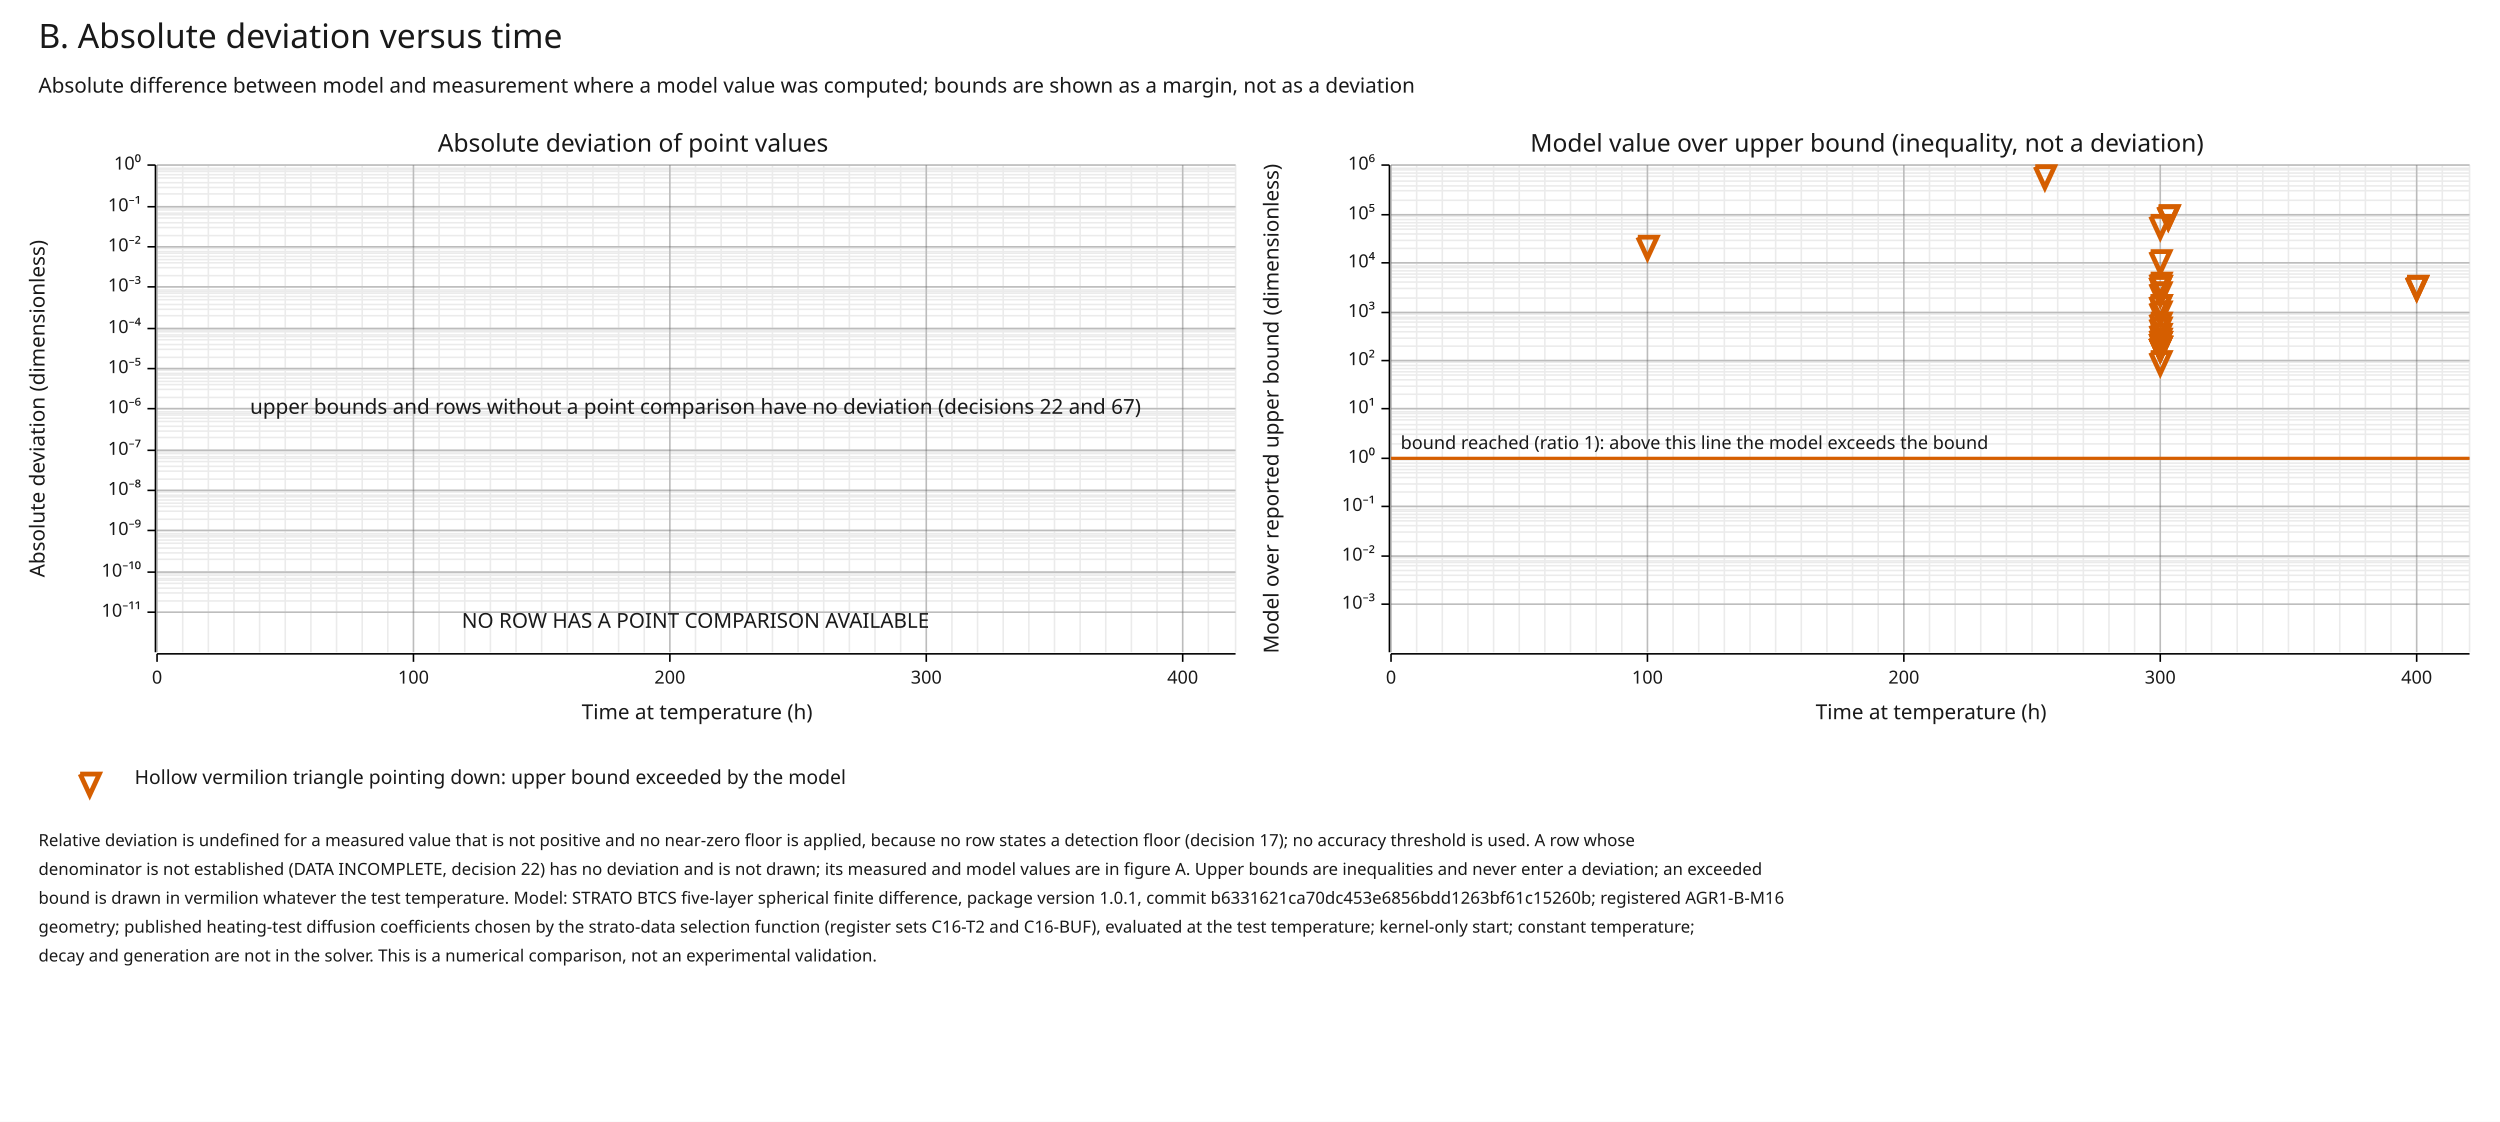
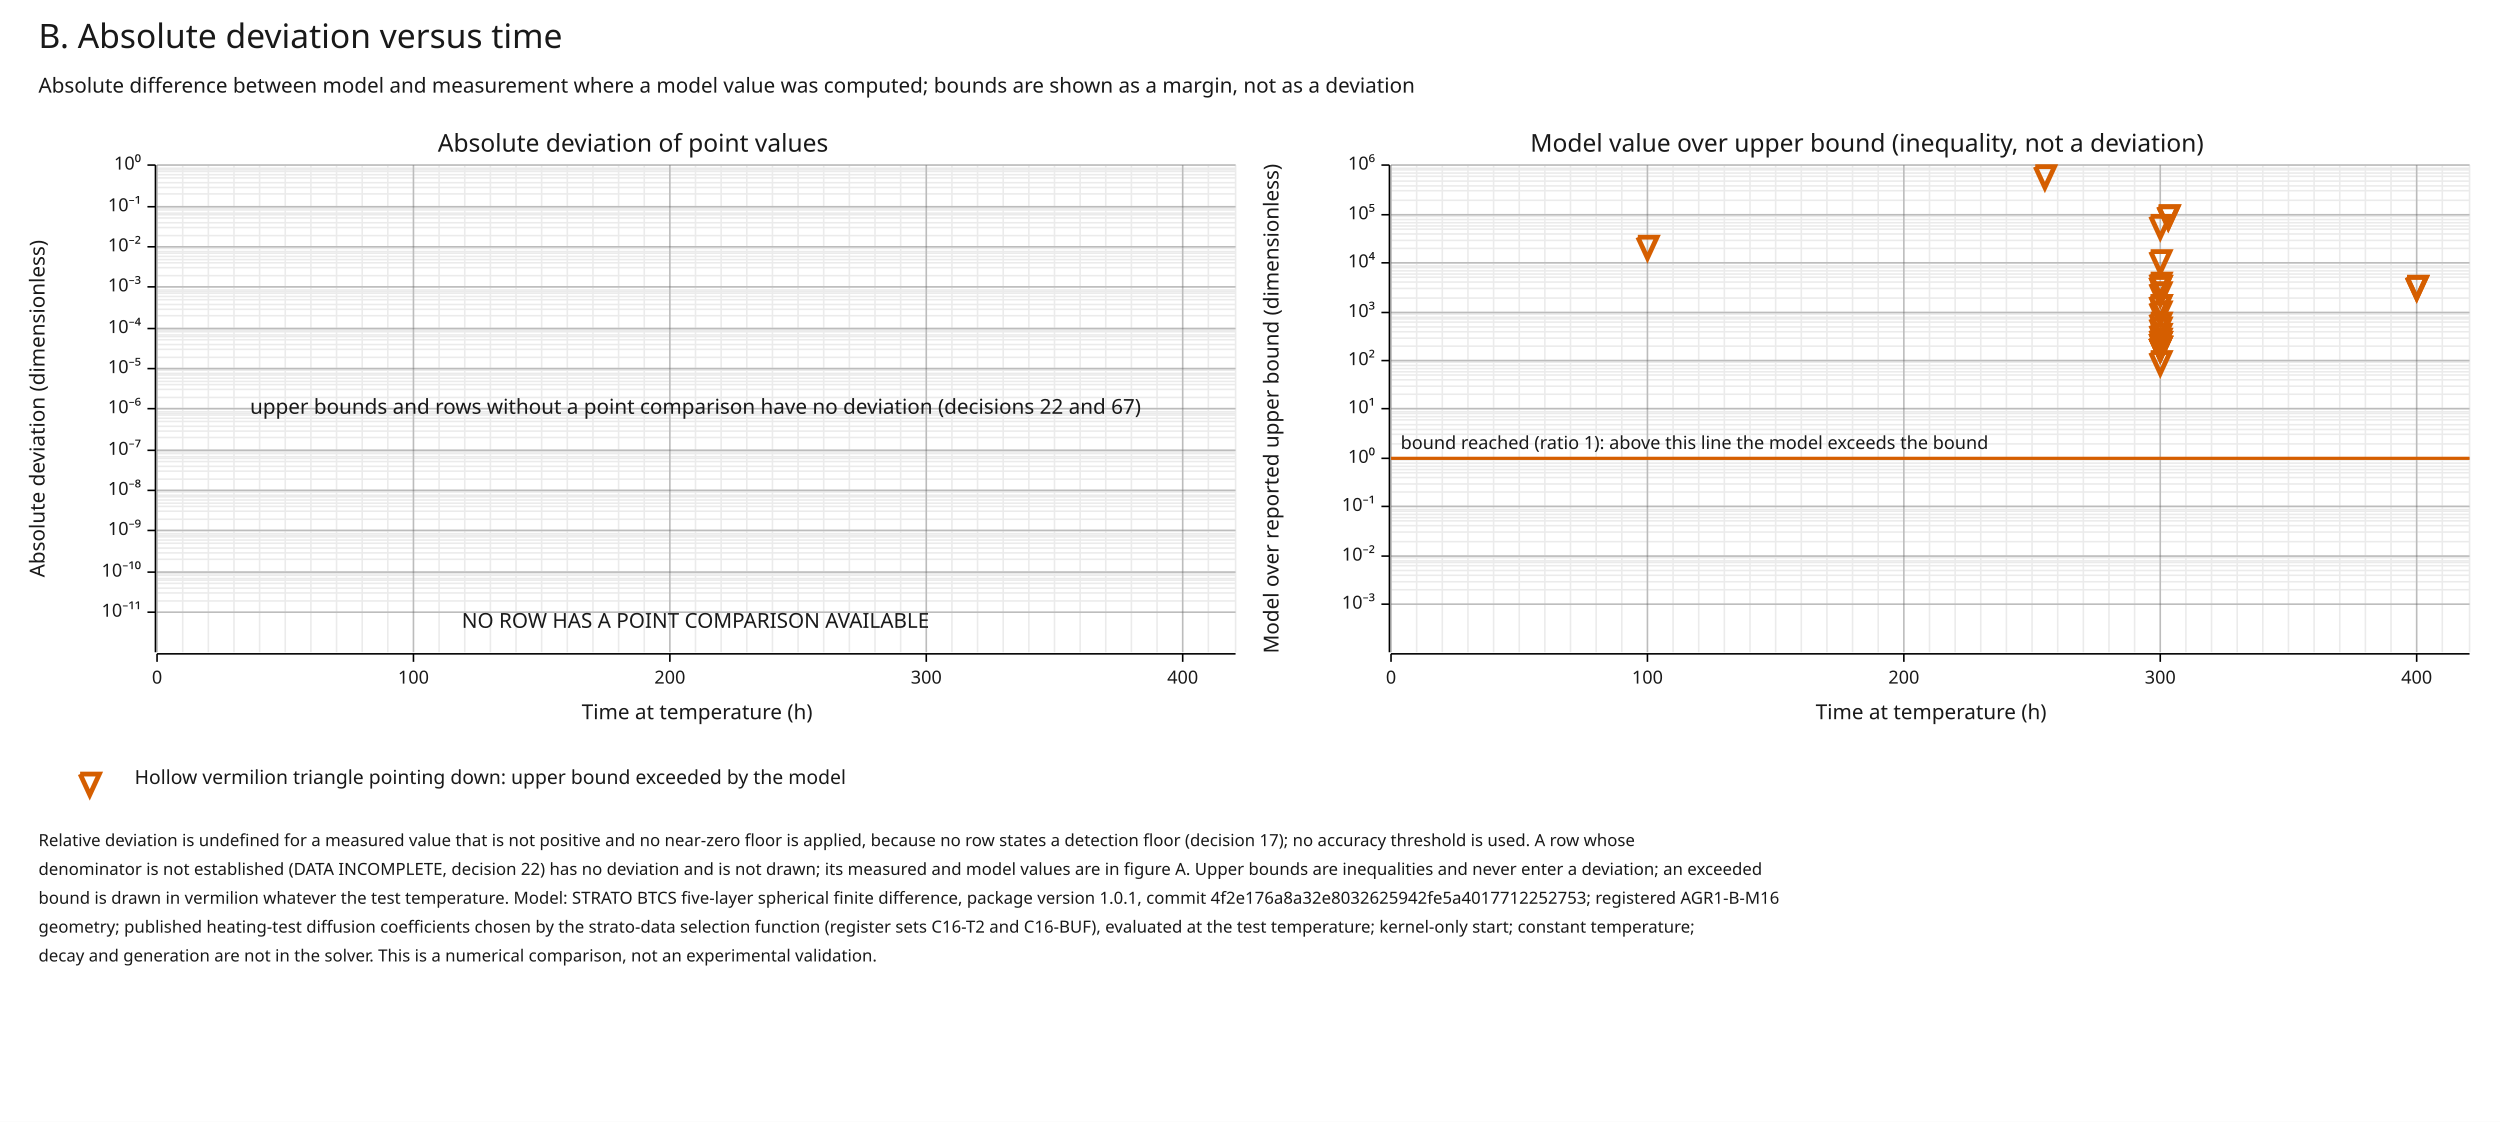
<svg xmlns="http://www.w3.org/2000/svg" width="1560" height="700" viewBox="0 0 1560 700">
  <rect x="0" y="0" width="1560" height="700" opacity="1" fill="#FFFFFF" stroke="none" />
  <text x="24" y="14" dy="0.76em" text-anchor="start" font-family="sans-serif" font-size="20.968" opacity="1" fill="#191919">
B. Absolute deviation versus time
</text>
  <text x="24" y="48" dy="0.76em" text-anchor="start" font-family="sans-serif" font-size="12.903" opacity="1" fill="#191919">
Absolute difference between model and measurement where a model value was computed; bounds are shown as a margin, not as a deviation
</text>
  <text x="395" y="83" dy="0.76em" text-anchor="middle" font-family="sans-serif" font-size="15.323" opacity="1" fill="#191919">
Absolute deviation of point values
</text>
  <line opacity="1" stroke="#EBEBEB" stroke-width="1" x1="98" y1="407" x2="98" y2="103" />
  <line opacity="1" stroke="#EBEBEB" stroke-width="1" x1="114" y1="407" x2="114" y2="103" />
  <line opacity="1" stroke="#EBEBEB" stroke-width="1" x1="130" y1="407" x2="130" y2="103" />
  <line opacity="1" stroke="#EBEBEB" stroke-width="1" x1="146" y1="407" x2="146" y2="103" />
  <line opacity="1" stroke="#EBEBEB" stroke-width="1" x1="162" y1="407" x2="162" y2="103" />
  <line opacity="1" stroke="#EBEBEB" stroke-width="1" x1="178" y1="407" x2="178" y2="103" />
  <line opacity="1" stroke="#EBEBEB" stroke-width="1" x1="194" y1="407" x2="194" y2="103" />
  <line opacity="1" stroke="#EBEBEB" stroke-width="1" x1="210" y1="407" x2="210" y2="103" />
  <line opacity="1" stroke="#EBEBEB" stroke-width="1" x1="226" y1="407" x2="226" y2="103" />
  <line opacity="1" stroke="#EBEBEB" stroke-width="1" x1="242" y1="407" x2="242" y2="103" />
  <line opacity="1" stroke="#EBEBEB" stroke-width="1" x1="258" y1="407" x2="258" y2="103" />
  <line opacity="1" stroke="#EBEBEB" stroke-width="1" x1="274" y1="407" x2="274" y2="103" />
  <line opacity="1" stroke="#EBEBEB" stroke-width="1" x1="290" y1="407" x2="290" y2="103" />
  <line opacity="1" stroke="#EBEBEB" stroke-width="1" x1="306" y1="407" x2="306" y2="103" />
  <line opacity="1" stroke="#EBEBEB" stroke-width="1" x1="322" y1="407" x2="322" y2="103" />
  <line opacity="1" stroke="#EBEBEB" stroke-width="1" x1="338" y1="407" x2="338" y2="103" />
  <line opacity="1" stroke="#EBEBEB" stroke-width="1" x1="354" y1="407" x2="354" y2="103" />
  <line opacity="1" stroke="#EBEBEB" stroke-width="1" x1="370" y1="407" x2="370" y2="103" />
  <line opacity="1" stroke="#EBEBEB" stroke-width="1" x1="386" y1="407" x2="386" y2="103" />
  <line opacity="1" stroke="#EBEBEB" stroke-width="1" x1="402" y1="407" x2="402" y2="103" />
  <line opacity="1" stroke="#EBEBEB" stroke-width="1" x1="418" y1="407" x2="418" y2="103" />
  <line opacity="1" stroke="#EBEBEB" stroke-width="1" x1="434" y1="407" x2="434" y2="103" />
  <line opacity="1" stroke="#EBEBEB" stroke-width="1" x1="450" y1="407" x2="450" y2="103" />
  <line opacity="1" stroke="#EBEBEB" stroke-width="1" x1="466" y1="407" x2="466" y2="103" />
  <line opacity="1" stroke="#EBEBEB" stroke-width="1" x1="482" y1="407" x2="482" y2="103" />
  <line opacity="1" stroke="#EBEBEB" stroke-width="1" x1="498" y1="407" x2="498" y2="103" />
  <line opacity="1" stroke="#EBEBEB" stroke-width="1" x1="514" y1="407" x2="514" y2="103" />
  <line opacity="1" stroke="#EBEBEB" stroke-width="1" x1="530" y1="407" x2="530" y2="103" />
  <line opacity="1" stroke="#EBEBEB" stroke-width="1" x1="546" y1="407" x2="546" y2="103" />
  <line opacity="1" stroke="#EBEBEB" stroke-width="1" x1="562" y1="407" x2="562" y2="103" />
  <line opacity="1" stroke="#EBEBEB" stroke-width="1" x1="578" y1="407" x2="578" y2="103" />
  <line opacity="1" stroke="#EBEBEB" stroke-width="1" x1="594" y1="407" x2="594" y2="103" />
  <line opacity="1" stroke="#EBEBEB" stroke-width="1" x1="610" y1="407" x2="610" y2="103" />
  <line opacity="1" stroke="#EBEBEB" stroke-width="1" x1="626" y1="407" x2="626" y2="103" />
  <line opacity="1" stroke="#EBEBEB" stroke-width="1" x1="642" y1="407" x2="642" y2="103" />
  <line opacity="1" stroke="#EBEBEB" stroke-width="1" x1="658" y1="407" x2="658" y2="103" />
  <line opacity="1" stroke="#EBEBEB" stroke-width="1" x1="674" y1="407" x2="674" y2="103" />
  <line opacity="1" stroke="#EBEBEB" stroke-width="1" x1="690" y1="407" x2="690" y2="103" />
  <line opacity="1" stroke="#EBEBEB" stroke-width="1" x1="706" y1="407" x2="706" y2="103" />
  <line opacity="1" stroke="#EBEBEB" stroke-width="1" x1="722" y1="407" x2="722" y2="103" />
  <line opacity="1" stroke="#EBEBEB" stroke-width="1" x1="738" y1="407" x2="738" y2="103" />
  <line opacity="1" stroke="#EBEBEB" stroke-width="1" x1="754" y1="407" x2="754" y2="103" />
  <line opacity="1" stroke="#EBEBEB" stroke-width="1" x1="771" y1="407" x2="771" y2="103" />
  <line opacity="1" stroke="#EBEBEB" stroke-width="1" x1="98" y1="382" x2="771" y2="382" />
  <line opacity="1" stroke="#EBEBEB" stroke-width="1" x1="98" y1="375" x2="771" y2="375" />
  <line opacity="1" stroke="#EBEBEB" stroke-width="1" x1="98" y1="370" x2="771" y2="370" />
  <line opacity="1" stroke="#EBEBEB" stroke-width="1" x1="98" y1="367" x2="771" y2="367" />
  <line opacity="1" stroke="#EBEBEB" stroke-width="1" x1="98" y1="364" x2="771" y2="364" />
  <line opacity="1" stroke="#EBEBEB" stroke-width="1" x1="98" y1="362" x2="771" y2="362" />
  <line opacity="1" stroke="#EBEBEB" stroke-width="1" x1="98" y1="361" x2="771" y2="361" />
  <line opacity="1" stroke="#EBEBEB" stroke-width="1" x1="98" y1="359" x2="771" y2="359" />
  <line opacity="1" stroke="#EBEBEB" stroke-width="1" x1="98" y1="358" x2="771" y2="358" />
  <line opacity="1" stroke="#EBEBEB" stroke-width="1" x1="98" y1="357" x2="771" y2="357" />
  <line opacity="1" stroke="#EBEBEB" stroke-width="1" x1="98" y1="357" x2="771" y2="357" />
  <line opacity="1" stroke="#EBEBEB" stroke-width="1" x1="98" y1="349" x2="771" y2="349" />
  <line opacity="1" stroke="#EBEBEB" stroke-width="1" x1="98" y1="345" x2="771" y2="345" />
  <line opacity="1" stroke="#EBEBEB" stroke-width="1" x1="98" y1="342" x2="771" y2="342" />
  <line opacity="1" stroke="#EBEBEB" stroke-width="1" x1="98" y1="339" x2="771" y2="339" />
  <line opacity="1" stroke="#EBEBEB" stroke-width="1" x1="98" y1="337" x2="771" y2="337" />
  <line opacity="1" stroke="#EBEBEB" stroke-width="1" x1="98" y1="335" x2="771" y2="335" />
  <line opacity="1" stroke="#EBEBEB" stroke-width="1" x1="98" y1="334" x2="771" y2="334" />
  <line opacity="1" stroke="#EBEBEB" stroke-width="1" x1="98" y1="333" x2="771" y2="333" />
  <line opacity="1" stroke="#EBEBEB" stroke-width="1" x1="98" y1="331" x2="771" y2="331" />
  <line opacity="1" stroke="#EBEBEB" stroke-width="1" x1="98" y1="331" x2="771" y2="331" />
  <line opacity="1" stroke="#EBEBEB" stroke-width="1" x1="98" y1="324" x2="771" y2="324" />
  <line opacity="1" stroke="#EBEBEB" stroke-width="1" x1="98" y1="319" x2="771" y2="319" />
  <line opacity="1" stroke="#EBEBEB" stroke-width="1" x1="98" y1="316" x2="771" y2="316" />
  <line opacity="1" stroke="#EBEBEB" stroke-width="1" x1="98" y1="314" x2="771" y2="314" />
  <line opacity="1" stroke="#EBEBEB" stroke-width="1" x1="98" y1="312" x2="771" y2="312" />
  <line opacity="1" stroke="#EBEBEB" stroke-width="1" x1="98" y1="310" x2="771" y2="310" />
  <line opacity="1" stroke="#EBEBEB" stroke-width="1" x1="98" y1="309" x2="771" y2="309" />
  <line opacity="1" stroke="#EBEBEB" stroke-width="1" x1="98" y1="307" x2="771" y2="307" />
  <line opacity="1" stroke="#EBEBEB" stroke-width="1" x1="98" y1="306" x2="771" y2="306" />
  <line opacity="1" stroke="#EBEBEB" stroke-width="1" x1="98" y1="306" x2="771" y2="306" />
  <line opacity="1" stroke="#EBEBEB" stroke-width="1" x1="98" y1="299" x2="771" y2="299" />
  <line opacity="1" stroke="#EBEBEB" stroke-width="1" x1="98" y1="294" x2="771" y2="294" />
  <line opacity="1" stroke="#EBEBEB" stroke-width="1" x1="98" y1="291" x2="771" y2="291" />
  <line opacity="1" stroke="#EBEBEB" stroke-width="1" x1="98" y1="288" x2="771" y2="288" />
  <line opacity="1" stroke="#EBEBEB" stroke-width="1" x1="98" y1="286" x2="771" y2="286" />
  <line opacity="1" stroke="#EBEBEB" stroke-width="1" x1="98" y1="285" x2="771" y2="285" />
  <line opacity="1" stroke="#EBEBEB" stroke-width="1" x1="98" y1="283" x2="771" y2="283" />
  <line opacity="1" stroke="#EBEBEB" stroke-width="1" x1="98" y1="282" x2="771" y2="282" />
  <line opacity="1" stroke="#EBEBEB" stroke-width="1" x1="98" y1="281" x2="771" y2="281" />
  <line opacity="1" stroke="#EBEBEB" stroke-width="1" x1="98" y1="281" x2="771" y2="281" />
  <line opacity="1" stroke="#EBEBEB" stroke-width="1" x1="98" y1="273" x2="771" y2="273" />
  <line opacity="1" stroke="#EBEBEB" stroke-width="1" x1="98" y1="269" x2="771" y2="269" />
  <line opacity="1" stroke="#EBEBEB" stroke-width="1" x1="98" y1="266" x2="771" y2="266" />
  <line opacity="1" stroke="#EBEBEB" stroke-width="1" x1="98" y1="263" x2="771" y2="263" />
  <line opacity="1" stroke="#EBEBEB" stroke-width="1" x1="98" y1="261" x2="771" y2="261" />
  <line opacity="1" stroke="#EBEBEB" stroke-width="1" x1="98" y1="259" x2="771" y2="259" />
  <line opacity="1" stroke="#EBEBEB" stroke-width="1" x1="98" y1="258" x2="771" y2="258" />
  <line opacity="1" stroke="#EBEBEB" stroke-width="1" x1="98" y1="257" x2="771" y2="257" />
  <line opacity="1" stroke="#EBEBEB" stroke-width="1" x1="98" y1="255" x2="771" y2="255" />
  <line opacity="1" stroke="#EBEBEB" stroke-width="1" x1="98" y1="255" x2="771" y2="255" />
  <line opacity="1" stroke="#EBEBEB" stroke-width="1" x1="98" y1="248" x2="771" y2="248" />
  <line opacity="1" stroke="#EBEBEB" stroke-width="1" x1="98" y1="243" x2="771" y2="243" />
  <line opacity="1" stroke="#EBEBEB" stroke-width="1" x1="98" y1="240" x2="771" y2="240" />
  <line opacity="1" stroke="#EBEBEB" stroke-width="1" x1="98" y1="238" x2="771" y2="238" />
  <line opacity="1" stroke="#EBEBEB" stroke-width="1" x1="98" y1="236" x2="771" y2="236" />
  <line opacity="1" stroke="#EBEBEB" stroke-width="1" x1="98" y1="234" x2="771" y2="234" />
  <line opacity="1" stroke="#EBEBEB" stroke-width="1" x1="98" y1="233" x2="771" y2="233" />
  <line opacity="1" stroke="#EBEBEB" stroke-width="1" x1="98" y1="231" x2="771" y2="231" />
  <line opacity="1" stroke="#EBEBEB" stroke-width="1" x1="98" y1="230" x2="771" y2="230" />
  <line opacity="1" stroke="#EBEBEB" stroke-width="1" x1="98" y1="230" x2="771" y2="230" />
  <line opacity="1" stroke="#EBEBEB" stroke-width="1" x1="98" y1="223" x2="771" y2="223" />
  <line opacity="1" stroke="#EBEBEB" stroke-width="1" x1="98" y1="218" x2="771" y2="218" />
  <line opacity="1" stroke="#EBEBEB" stroke-width="1" x1="98" y1="215" x2="771" y2="215" />
  <line opacity="1" stroke="#EBEBEB" stroke-width="1" x1="98" y1="212" x2="771" y2="212" />
  <line opacity="1" stroke="#EBEBEB" stroke-width="1" x1="98" y1="210" x2="771" y2="210" />
  <line opacity="1" stroke="#EBEBEB" stroke-width="1" x1="98" y1="209" x2="771" y2="209" />
  <line opacity="1" stroke="#EBEBEB" stroke-width="1" x1="98" y1="207" x2="771" y2="207" />
  <line opacity="1" stroke="#EBEBEB" stroke-width="1" x1="98" y1="206" x2="771" y2="206" />
  <line opacity="1" stroke="#EBEBEB" stroke-width="1" x1="98" y1="205" x2="771" y2="205" />
  <line opacity="1" stroke="#EBEBEB" stroke-width="1" x1="98" y1="205" x2="771" y2="205" />
  <line opacity="1" stroke="#EBEBEB" stroke-width="1" x1="98" y1="197" x2="771" y2="197" />
  <line opacity="1" stroke="#EBEBEB" stroke-width="1" x1="98" y1="193" x2="771" y2="193" />
  <line opacity="1" stroke="#EBEBEB" stroke-width="1" x1="98" y1="190" x2="771" y2="190" />
  <line opacity="1" stroke="#EBEBEB" stroke-width="1" x1="98" y1="187" x2="771" y2="187" />
  <line opacity="1" stroke="#EBEBEB" stroke-width="1" x1="98" y1="185" x2="771" y2="185" />
  <line opacity="1" stroke="#EBEBEB" stroke-width="1" x1="98" y1="183" x2="771" y2="183" />
  <line opacity="1" stroke="#EBEBEB" stroke-width="1" x1="98" y1="182" x2="771" y2="182" />
  <line opacity="1" stroke="#EBEBEB" stroke-width="1" x1="98" y1="181" x2="771" y2="181" />
  <line opacity="1" stroke="#EBEBEB" stroke-width="1" x1="98" y1="179" x2="771" y2="179" />
  <line opacity="1" stroke="#EBEBEB" stroke-width="1" x1="98" y1="179" x2="771" y2="179" />
  <line opacity="1" stroke="#EBEBEB" stroke-width="1" x1="98" y1="172" x2="771" y2="172" />
  <line opacity="1" stroke="#EBEBEB" stroke-width="1" x1="98" y1="167" x2="771" y2="167" />
  <line opacity="1" stroke="#EBEBEB" stroke-width="1" x1="98" y1="164" x2="771" y2="164" />
  <line opacity="1" stroke="#EBEBEB" stroke-width="1" x1="98" y1="162" x2="771" y2="162" />
  <line opacity="1" stroke="#EBEBEB" stroke-width="1" x1="98" y1="160" x2="771" y2="160" />
  <line opacity="1" stroke="#EBEBEB" stroke-width="1" x1="98" y1="158" x2="771" y2="158" />
  <line opacity="1" stroke="#EBEBEB" stroke-width="1" x1="98" y1="157" x2="771" y2="157" />
  <line opacity="1" stroke="#EBEBEB" stroke-width="1" x1="98" y1="155" x2="771" y2="155" />
  <line opacity="1" stroke="#EBEBEB" stroke-width="1" x1="98" y1="154" x2="771" y2="154" />
  <line opacity="1" stroke="#EBEBEB" stroke-width="1" x1="98" y1="154" x2="771" y2="154" />
  <line opacity="1" stroke="#EBEBEB" stroke-width="1" x1="98" y1="147" x2="771" y2="147" />
  <line opacity="1" stroke="#EBEBEB" stroke-width="1" x1="98" y1="142" x2="771" y2="142" />
  <line opacity="1" stroke="#EBEBEB" stroke-width="1" x1="98" y1="139" x2="771" y2="139" />
  <line opacity="1" stroke="#EBEBEB" stroke-width="1" x1="98" y1="136" x2="771" y2="136" />
  <line opacity="1" stroke="#EBEBEB" stroke-width="1" x1="98" y1="134" x2="771" y2="134" />
  <line opacity="1" stroke="#EBEBEB" stroke-width="1" x1="98" y1="133" x2="771" y2="133" />
  <line opacity="1" stroke="#EBEBEB" stroke-width="1" x1="98" y1="131" x2="771" y2="131" />
  <line opacity="1" stroke="#EBEBEB" stroke-width="1" x1="98" y1="130" x2="771" y2="130" />
  <line opacity="1" stroke="#EBEBEB" stroke-width="1" x1="98" y1="129" x2="771" y2="129" />
  <line opacity="1" stroke="#EBEBEB" stroke-width="1" x1="98" y1="129" x2="771" y2="129" />
  <line opacity="1" stroke="#EBEBEB" stroke-width="1" x1="98" y1="121" x2="771" y2="121" />
  <line opacity="1" stroke="#EBEBEB" stroke-width="1" x1="98" y1="117" x2="771" y2="117" />
  <line opacity="1" stroke="#EBEBEB" stroke-width="1" x1="98" y1="114" x2="771" y2="114" />
  <line opacity="1" stroke="#EBEBEB" stroke-width="1" x1="98" y1="111" x2="771" y2="111" />
  <line opacity="1" stroke="#EBEBEB" stroke-width="1" x1="98" y1="109" x2="771" y2="109" />
  <line opacity="1" stroke="#EBEBEB" stroke-width="1" x1="98" y1="107" x2="771" y2="107" />
  <line opacity="1" stroke="#EBEBEB" stroke-width="1" x1="98" y1="106" x2="771" y2="106" />
  <line opacity="1" stroke="#EBEBEB" stroke-width="1" x1="98" y1="105" x2="771" y2="105" />
  <line opacity="1" stroke="#EBEBEB" stroke-width="1" x1="98" y1="103" x2="771" y2="103" />
  <line opacity="1" stroke="#EBEBEB" stroke-width="1" x1="98" y1="103" x2="771" y2="103" />
  <text x="18" y="255" dy="0.76em" text-anchor="middle" font-family="sans-serif" font-size="12.903" opacity="1" fill="#191919" transform="rotate(270, 18, 255)">
Absolute deviation (dimensionless)
</text>
  <text x="435" y="452" dy="-0.5ex" text-anchor="middle" font-family="sans-serif" font-size="12.903" opacity="1" fill="#191919">
Time at temperature (h)
</text>
  <line opacity="0.2" stroke="#000000" stroke-width="1" x1="98" y1="407" x2="98" y2="103" />
  <line opacity="0.2" stroke="#000000" stroke-width="1" x1="258" y1="407" x2="258" y2="103" />
  <line opacity="0.2" stroke="#000000" stroke-width="1" x1="418" y1="407" x2="418" y2="103" />
  <line opacity="0.2" stroke="#000000" stroke-width="1" x1="578" y1="407" x2="578" y2="103" />
  <line opacity="0.2" stroke="#000000" stroke-width="1" x1="738" y1="407" x2="738" y2="103" />
  <line opacity="0.2" stroke="#000000" stroke-width="1" x1="98" y1="382" x2="771" y2="382" />
  <line opacity="0.2" stroke="#000000" stroke-width="1" x1="98" y1="357" x2="771" y2="357" />
  <line opacity="0.2" stroke="#000000" stroke-width="1" x1="98" y1="331" x2="771" y2="331" />
  <line opacity="0.2" stroke="#000000" stroke-width="1" x1="98" y1="306" x2="771" y2="306" />
  <line opacity="0.2" stroke="#000000" stroke-width="1" x1="98" y1="281" x2="771" y2="281" />
  <line opacity="0.2" stroke="#000000" stroke-width="1" x1="98" y1="255" x2="771" y2="255" />
  <line opacity="0.2" stroke="#000000" stroke-width="1" x1="98" y1="230" x2="771" y2="230" />
  <line opacity="0.2" stroke="#000000" stroke-width="1" x1="98" y1="205" x2="771" y2="205" />
  <line opacity="0.2" stroke="#000000" stroke-width="1" x1="98" y1="179" x2="771" y2="179" />
  <line opacity="0.2" stroke="#000000" stroke-width="1" x1="98" y1="154" x2="771" y2="154" />
  <line opacity="0.2" stroke="#000000" stroke-width="1" x1="98" y1="129" x2="771" y2="129" />
  <line opacity="0.2" stroke="#000000" stroke-width="1" x1="98" y1="103" x2="771" y2="103" />
  <polyline fill="none" opacity="1" stroke="#000000" stroke-width="1" points="97,103 97,407 " />
  <text x="88" y="382" dy="0.5ex" text-anchor="end" font-family="sans-serif" font-size="11.29" opacity="1" fill="#191919">
10⁻¹¹
</text>
  <polyline fill="none" opacity="1" stroke="#000000" stroke-width="1" points="92,382 97,382 " />
  <text x="88" y="357" dy="0.5ex" text-anchor="end" font-family="sans-serif" font-size="11.29" opacity="1" fill="#191919">
10⁻¹⁰
</text>
  <polyline fill="none" opacity="1" stroke="#000000" stroke-width="1" points="92,357 97,357 " />
  <text x="88" y="331" dy="0.5ex" text-anchor="end" font-family="sans-serif" font-size="11.29" opacity="1" fill="#191919">
10⁻⁹
</text>
  <polyline fill="none" opacity="1" stroke="#000000" stroke-width="1" points="92,331 97,331 " />
  <text x="88" y="306" dy="0.5ex" text-anchor="end" font-family="sans-serif" font-size="11.29" opacity="1" fill="#191919">
10⁻⁸
</text>
  <polyline fill="none" opacity="1" stroke="#000000" stroke-width="1" points="92,306 97,306 " />
  <text x="88" y="281" dy="0.5ex" text-anchor="end" font-family="sans-serif" font-size="11.29" opacity="1" fill="#191919">
10⁻⁷
</text>
  <polyline fill="none" opacity="1" stroke="#000000" stroke-width="1" points="92,281 97,281 " />
  <text x="88" y="255" dy="0.5ex" text-anchor="end" font-family="sans-serif" font-size="11.29" opacity="1" fill="#191919">
10⁻⁶
</text>
  <polyline fill="none" opacity="1" stroke="#000000" stroke-width="1" points="92,255 97,255 " />
  <text x="88" y="230" dy="0.5ex" text-anchor="end" font-family="sans-serif" font-size="11.29" opacity="1" fill="#191919">
10⁻⁵
</text>
  <polyline fill="none" opacity="1" stroke="#000000" stroke-width="1" points="92,230 97,230 " />
  <text x="88" y="205" dy="0.5ex" text-anchor="end" font-family="sans-serif" font-size="11.29" opacity="1" fill="#191919">
10⁻⁴
</text>
  <polyline fill="none" opacity="1" stroke="#000000" stroke-width="1" points="92,205 97,205 " />
  <text x="88" y="179" dy="0.5ex" text-anchor="end" font-family="sans-serif" font-size="11.29" opacity="1" fill="#191919">
10⁻³
</text>
  <polyline fill="none" opacity="1" stroke="#000000" stroke-width="1" points="92,179 97,179 " />
  <text x="88" y="154" dy="0.5ex" text-anchor="end" font-family="sans-serif" font-size="11.29" opacity="1" fill="#191919">
10⁻²
</text>
  <polyline fill="none" opacity="1" stroke="#000000" stroke-width="1" points="92,154 97,154 " />
  <text x="88" y="129" dy="0.5ex" text-anchor="end" font-family="sans-serif" font-size="11.29" opacity="1" fill="#191919">
10⁻¹
</text>
  <polyline fill="none" opacity="1" stroke="#000000" stroke-width="1" points="92,129 97,129 " />
  <text x="88" y="103" dy="0.5ex" text-anchor="end" font-family="sans-serif" font-size="11.29" opacity="1" fill="#191919">
10⁰
</text>
  <polyline fill="none" opacity="1" stroke="#000000" stroke-width="1" points="92,103 97,103 " />
  <polyline fill="none" opacity="1" stroke="#000000" stroke-width="1" points="98,408 771,408 " />
  <text x="98" y="418" dy="0.76em" text-anchor="middle" font-family="sans-serif" font-size="11.29" opacity="1" fill="#191919">
0
</text>
  <polyline fill="none" opacity="1" stroke="#000000" stroke-width="1" points="98,408 98,413 " />
  <text x="258" y="418" dy="0.76em" text-anchor="middle" font-family="sans-serif" font-size="11.29" opacity="1" fill="#191919">
100
</text>
  <polyline fill="none" opacity="1" stroke="#000000" stroke-width="1" points="258,408 258,413 " />
  <text x="418" y="418" dy="0.76em" text-anchor="middle" font-family="sans-serif" font-size="11.29" opacity="1" fill="#191919">
200
</text>
  <polyline fill="none" opacity="1" stroke="#000000" stroke-width="1" points="418,408 418,413 " />
  <text x="578" y="418" dy="0.76em" text-anchor="middle" font-family="sans-serif" font-size="11.29" opacity="1" fill="#191919">
300
</text>
  <polyline fill="none" opacity="1" stroke="#000000" stroke-width="1" points="578,408 578,413 " />
  <text x="738" y="418" dy="0.76em" text-anchor="middle" font-family="sans-serif" font-size="11.29" opacity="1" fill="#191919">
400
</text>
  <polyline fill="none" opacity="1" stroke="#000000" stroke-width="1" points="738,408 738,413 " />
  <text x="434" y="395" dy="-0.5ex" text-anchor="middle" font-family="sans-serif" font-size="12.903" opacity="1" fill="#191919">
NO ROW HAS A POINT COMPARISON AVAILABLE
</text>
  <text x="434" y="255" dy="0.5ex" text-anchor="middle" font-family="sans-serif" font-size="12.903" opacity="1" fill="#191919">
upper bounds and rows without a point comparison have no deviation (decisions 22 and 67)
</text>
  <text x="1165" y="83" dy="0.76em" text-anchor="middle" font-family="sans-serif" font-size="15.323" opacity="1" fill="#191919">
Model value over upper bound (inequality, not a deviation)
</text>
  <line opacity="1" stroke="#EBEBEB" stroke-width="1" x1="868" y1="407" x2="868" y2="103" />
  <line opacity="1" stroke="#EBEBEB" stroke-width="1" x1="884" y1="407" x2="884" y2="103" />
  <line opacity="1" stroke="#EBEBEB" stroke-width="1" x1="900" y1="407" x2="900" y2="103" />
  <line opacity="1" stroke="#EBEBEB" stroke-width="1" x1="916" y1="407" x2="916" y2="103" />
  <line opacity="1" stroke="#EBEBEB" stroke-width="1" x1="932" y1="407" x2="932" y2="103" />
  <line opacity="1" stroke="#EBEBEB" stroke-width="1" x1="948" y1="407" x2="948" y2="103" />
  <line opacity="1" stroke="#EBEBEB" stroke-width="1" x1="964" y1="407" x2="964" y2="103" />
  <line opacity="1" stroke="#EBEBEB" stroke-width="1" x1="980" y1="407" x2="980" y2="103" />
  <line opacity="1" stroke="#EBEBEB" stroke-width="1" x1="996" y1="407" x2="996" y2="103" />
  <line opacity="1" stroke="#EBEBEB" stroke-width="1" x1="1012" y1="407" x2="1012" y2="103" />
  <line opacity="1" stroke="#EBEBEB" stroke-width="1" x1="1028" y1="407" x2="1028" y2="103" />
  <line opacity="1" stroke="#EBEBEB" stroke-width="1" x1="1044" y1="407" x2="1044" y2="103" />
  <line opacity="1" stroke="#EBEBEB" stroke-width="1" x1="1060" y1="407" x2="1060" y2="103" />
  <line opacity="1" stroke="#EBEBEB" stroke-width="1" x1="1076" y1="407" x2="1076" y2="103" />
  <line opacity="1" stroke="#EBEBEB" stroke-width="1" x1="1092" y1="407" x2="1092" y2="103" />
  <line opacity="1" stroke="#EBEBEB" stroke-width="1" x1="1108" y1="407" x2="1108" y2="103" />
  <line opacity="1" stroke="#EBEBEB" stroke-width="1" x1="1124" y1="407" x2="1124" y2="103" />
  <line opacity="1" stroke="#EBEBEB" stroke-width="1" x1="1140" y1="407" x2="1140" y2="103" />
  <line opacity="1" stroke="#EBEBEB" stroke-width="1" x1="1156" y1="407" x2="1156" y2="103" />
  <line opacity="1" stroke="#EBEBEB" stroke-width="1" x1="1172" y1="407" x2="1172" y2="103" />
  <line opacity="1" stroke="#EBEBEB" stroke-width="1" x1="1188" y1="407" x2="1188" y2="103" />
  <line opacity="1" stroke="#EBEBEB" stroke-width="1" x1="1204" y1="407" x2="1204" y2="103" />
  <line opacity="1" stroke="#EBEBEB" stroke-width="1" x1="1220" y1="407" x2="1220" y2="103" />
  <line opacity="1" stroke="#EBEBEB" stroke-width="1" x1="1236" y1="407" x2="1236" y2="103" />
  <line opacity="1" stroke="#EBEBEB" stroke-width="1" x1="1252" y1="407" x2="1252" y2="103" />
  <line opacity="1" stroke="#EBEBEB" stroke-width="1" x1="1268" y1="407" x2="1268" y2="103" />
  <line opacity="1" stroke="#EBEBEB" stroke-width="1" x1="1284" y1="407" x2="1284" y2="103" />
  <line opacity="1" stroke="#EBEBEB" stroke-width="1" x1="1300" y1="407" x2="1300" y2="103" />
  <line opacity="1" stroke="#EBEBEB" stroke-width="1" x1="1316" y1="407" x2="1316" y2="103" />
  <line opacity="1" stroke="#EBEBEB" stroke-width="1" x1="1332" y1="407" x2="1332" y2="103" />
  <line opacity="1" stroke="#EBEBEB" stroke-width="1" x1="1348" y1="407" x2="1348" y2="103" />
  <line opacity="1" stroke="#EBEBEB" stroke-width="1" x1="1364" y1="407" x2="1364" y2="103" />
  <line opacity="1" stroke="#EBEBEB" stroke-width="1" x1="1380" y1="407" x2="1380" y2="103" />
  <line opacity="1" stroke="#EBEBEB" stroke-width="1" x1="1396" y1="407" x2="1396" y2="103" />
  <line opacity="1" stroke="#EBEBEB" stroke-width="1" x1="1412" y1="407" x2="1412" y2="103" />
  <line opacity="1" stroke="#EBEBEB" stroke-width="1" x1="1428" y1="407" x2="1428" y2="103" />
  <line opacity="1" stroke="#EBEBEB" stroke-width="1" x1="1444" y1="407" x2="1444" y2="103" />
  <line opacity="1" stroke="#EBEBEB" stroke-width="1" x1="1460" y1="407" x2="1460" y2="103" />
  <line opacity="1" stroke="#EBEBEB" stroke-width="1" x1="1476" y1="407" x2="1476" y2="103" />
  <line opacity="1" stroke="#EBEBEB" stroke-width="1" x1="1492" y1="407" x2="1492" y2="103" />
  <line opacity="1" stroke="#EBEBEB" stroke-width="1" x1="1508" y1="407" x2="1508" y2="103" />
  <line opacity="1" stroke="#EBEBEB" stroke-width="1" x1="1524" y1="407" x2="1524" y2="103" />
  <line opacity="1" stroke="#EBEBEB" stroke-width="1" x1="1541" y1="407" x2="1541" y2="103" />
  <line opacity="1" stroke="#EBEBEB" stroke-width="1" x1="868" y1="377" x2="1541" y2="377" />
  <line opacity="1" stroke="#EBEBEB" stroke-width="1" x1="868" y1="368" x2="1541" y2="368" />
  <line opacity="1" stroke="#EBEBEB" stroke-width="1" x1="868" y1="363" x2="1541" y2="363" />
  <line opacity="1" stroke="#EBEBEB" stroke-width="1" x1="868" y1="359" x2="1541" y2="359" />
  <line opacity="1" stroke="#EBEBEB" stroke-width="1" x1="868" y1="356" x2="1541" y2="356" />
  <line opacity="1" stroke="#EBEBEB" stroke-width="1" x1="868" y1="353" x2="1541" y2="353" />
  <line opacity="1" stroke="#EBEBEB" stroke-width="1" x1="868" y1="351" x2="1541" y2="351" />
  <line opacity="1" stroke="#EBEBEB" stroke-width="1" x1="868" y1="350" x2="1541" y2="350" />
  <line opacity="1" stroke="#EBEBEB" stroke-width="1" x1="868" y1="348" x2="1541" y2="348" />
  <line opacity="1" stroke="#EBEBEB" stroke-width="1" x1="868" y1="347" x2="1541" y2="347" />
  <line opacity="1" stroke="#EBEBEB" stroke-width="1" x1="868" y1="347" x2="1541" y2="347" />
  <line opacity="1" stroke="#EBEBEB" stroke-width="1" x1="868" y1="338" x2="1541" y2="338" />
  <line opacity="1" stroke="#EBEBEB" stroke-width="1" x1="868" y1="332" x2="1541" y2="332" />
  <line opacity="1" stroke="#EBEBEB" stroke-width="1" x1="868" y1="328" x2="1541" y2="328" />
  <line opacity="1" stroke="#EBEBEB" stroke-width="1" x1="868" y1="325" x2="1541" y2="325" />
  <line opacity="1" stroke="#EBEBEB" stroke-width="1" x1="868" y1="323" x2="1541" y2="323" />
  <line opacity="1" stroke="#EBEBEB" stroke-width="1" x1="868" y1="321" x2="1541" y2="321" />
  <line opacity="1" stroke="#EBEBEB" stroke-width="1" x1="868" y1="319" x2="1541" y2="319" />
  <line opacity="1" stroke="#EBEBEB" stroke-width="1" x1="868" y1="318" x2="1541" y2="318" />
  <line opacity="1" stroke="#EBEBEB" stroke-width="1" x1="868" y1="316" x2="1541" y2="316" />
  <line opacity="1" stroke="#EBEBEB" stroke-width="1" x1="868" y1="316" x2="1541" y2="316" />
  <line opacity="1" stroke="#EBEBEB" stroke-width="1" x1="868" y1="307" x2="1541" y2="307" />
  <line opacity="1" stroke="#EBEBEB" stroke-width="1" x1="868" y1="302" x2="1541" y2="302" />
  <line opacity="1" stroke="#EBEBEB" stroke-width="1" x1="868" y1="298" x2="1541" y2="298" />
  <line opacity="1" stroke="#EBEBEB" stroke-width="1" x1="868" y1="295" x2="1541" y2="295" />
  <line opacity="1" stroke="#EBEBEB" stroke-width="1" x1="868" y1="293" x2="1541" y2="293" />
  <line opacity="1" stroke="#EBEBEB" stroke-width="1" x1="868" y1="291" x2="1541" y2="291" />
  <line opacity="1" stroke="#EBEBEB" stroke-width="1" x1="868" y1="289" x2="1541" y2="289" />
  <line opacity="1" stroke="#EBEBEB" stroke-width="1" x1="868" y1="287" x2="1541" y2="287" />
  <line opacity="1" stroke="#EBEBEB" stroke-width="1" x1="868" y1="286" x2="1541" y2="286" />
  <line opacity="1" stroke="#EBEBEB" stroke-width="1" x1="868" y1="286" x2="1541" y2="286" />
  <line opacity="1" stroke="#EBEBEB" stroke-width="1" x1="868" y1="277" x2="1541" y2="277" />
  <line opacity="1" stroke="#EBEBEB" stroke-width="1" x1="868" y1="271" x2="1541" y2="271" />
  <line opacity="1" stroke="#EBEBEB" stroke-width="1" x1="868" y1="268" x2="1541" y2="268" />
  <line opacity="1" stroke="#EBEBEB" stroke-width="1" x1="868" y1="265" x2="1541" y2="265" />
  <line opacity="1" stroke="#EBEBEB" stroke-width="1" x1="868" y1="262" x2="1541" y2="262" />
  <line opacity="1" stroke="#EBEBEB" stroke-width="1" x1="868" y1="260" x2="1541" y2="260" />
  <line opacity="1" stroke="#EBEBEB" stroke-width="1" x1="868" y1="258" x2="1541" y2="258" />
  <line opacity="1" stroke="#EBEBEB" stroke-width="1" x1="868" y1="257" x2="1541" y2="257" />
  <line opacity="1" stroke="#EBEBEB" stroke-width="1" x1="868" y1="255" x2="1541" y2="255" />
  <line opacity="1" stroke="#EBEBEB" stroke-width="1" x1="868" y1="255" x2="1541" y2="255" />
  <line opacity="1" stroke="#EBEBEB" stroke-width="1" x1="868" y1="246" x2="1541" y2="246" />
  <line opacity="1" stroke="#EBEBEB" stroke-width="1" x1="868" y1="241" x2="1541" y2="241" />
  <line opacity="1" stroke="#EBEBEB" stroke-width="1" x1="868" y1="237" x2="1541" y2="237" />
  <line opacity="1" stroke="#EBEBEB" stroke-width="1" x1="868" y1="234" x2="1541" y2="234" />
  <line opacity="1" stroke="#EBEBEB" stroke-width="1" x1="868" y1="232" x2="1541" y2="232" />
  <line opacity="1" stroke="#EBEBEB" stroke-width="1" x1="868" y1="230" x2="1541" y2="230" />
  <line opacity="1" stroke="#EBEBEB" stroke-width="1" x1="868" y1="228" x2="1541" y2="228" />
  <line opacity="1" stroke="#EBEBEB" stroke-width="1" x1="868" y1="226" x2="1541" y2="226" />
  <line opacity="1" stroke="#EBEBEB" stroke-width="1" x1="868" y1="225" x2="1541" y2="225" />
  <line opacity="1" stroke="#EBEBEB" stroke-width="1" x1="868" y1="225" x2="1541" y2="225" />
  <line opacity="1" stroke="#EBEBEB" stroke-width="1" x1="868" y1="216" x2="1541" y2="216" />
  <line opacity="1" stroke="#EBEBEB" stroke-width="1" x1="868" y1="211" x2="1541" y2="211" />
  <line opacity="1" stroke="#EBEBEB" stroke-width="1" x1="868" y1="207" x2="1541" y2="207" />
  <line opacity="1" stroke="#EBEBEB" stroke-width="1" x1="868" y1="204" x2="1541" y2="204" />
  <line opacity="1" stroke="#EBEBEB" stroke-width="1" x1="868" y1="201" x2="1541" y2="201" />
  <line opacity="1" stroke="#EBEBEB" stroke-width="1" x1="868" y1="199" x2="1541" y2="199" />
  <line opacity="1" stroke="#EBEBEB" stroke-width="1" x1="868" y1="198" x2="1541" y2="198" />
  <line opacity="1" stroke="#EBEBEB" stroke-width="1" x1="868" y1="196" x2="1541" y2="196" />
  <line opacity="1" stroke="#EBEBEB" stroke-width="1" x1="868" y1="195" x2="1541" y2="195" />
  <line opacity="1" stroke="#EBEBEB" stroke-width="1" x1="868" y1="195" x2="1541" y2="195" />
  <line opacity="1" stroke="#EBEBEB" stroke-width="1" x1="868" y1="186" x2="1541" y2="186" />
  <line opacity="1" stroke="#EBEBEB" stroke-width="1" x1="868" y1="180" x2="1541" y2="180" />
  <line opacity="1" stroke="#EBEBEB" stroke-width="1" x1="868" y1="176" x2="1541" y2="176" />
  <line opacity="1" stroke="#EBEBEB" stroke-width="1" x1="868" y1="173" x2="1541" y2="173" />
  <line opacity="1" stroke="#EBEBEB" stroke-width="1" x1="868" y1="171" x2="1541" y2="171" />
  <line opacity="1" stroke="#EBEBEB" stroke-width="1" x1="868" y1="169" x2="1541" y2="169" />
  <line opacity="1" stroke="#EBEBEB" stroke-width="1" x1="868" y1="167" x2="1541" y2="167" />
  <line opacity="1" stroke="#EBEBEB" stroke-width="1" x1="868" y1="166" x2="1541" y2="166" />
  <line opacity="1" stroke="#EBEBEB" stroke-width="1" x1="868" y1="164" x2="1541" y2="164" />
  <line opacity="1" stroke="#EBEBEB" stroke-width="1" x1="868" y1="164" x2="1541" y2="164" />
  <line opacity="1" stroke="#EBEBEB" stroke-width="1" x1="868" y1="155" x2="1541" y2="155" />
  <line opacity="1" stroke="#EBEBEB" stroke-width="1" x1="868" y1="150" x2="1541" y2="150" />
  <line opacity="1" stroke="#EBEBEB" stroke-width="1" x1="868" y1="146" x2="1541" y2="146" />
  <line opacity="1" stroke="#EBEBEB" stroke-width="1" x1="868" y1="143" x2="1541" y2="143" />
  <line opacity="1" stroke="#EBEBEB" stroke-width="1" x1="868" y1="141" x2="1541" y2="141" />
  <line opacity="1" stroke="#EBEBEB" stroke-width="1" x1="868" y1="139" x2="1541" y2="139" />
  <line opacity="1" stroke="#EBEBEB" stroke-width="1" x1="868" y1="137" x2="1541" y2="137" />
  <line opacity="1" stroke="#EBEBEB" stroke-width="1" x1="868" y1="135" x2="1541" y2="135" />
  <line opacity="1" stroke="#EBEBEB" stroke-width="1" x1="868" y1="134" x2="1541" y2="134" />
  <line opacity="1" stroke="#EBEBEB" stroke-width="1" x1="868" y1="134" x2="1541" y2="134" />
  <line opacity="1" stroke="#EBEBEB" stroke-width="1" x1="868" y1="125" x2="1541" y2="125" />
  <line opacity="1" stroke="#EBEBEB" stroke-width="1" x1="868" y1="119" x2="1541" y2="119" />
  <line opacity="1" stroke="#EBEBEB" stroke-width="1" x1="868" y1="116" x2="1541" y2="116" />
  <line opacity="1" stroke="#EBEBEB" stroke-width="1" x1="868" y1="113" x2="1541" y2="113" />
  <line opacity="1" stroke="#EBEBEB" stroke-width="1" x1="868" y1="110" x2="1541" y2="110" />
  <line opacity="1" stroke="#EBEBEB" stroke-width="1" x1="868" y1="108" x2="1541" y2="108" />
  <line opacity="1" stroke="#EBEBEB" stroke-width="1" x1="868" y1="106" x2="1541" y2="106" />
  <line opacity="1" stroke="#EBEBEB" stroke-width="1" x1="868" y1="105" x2="1541" y2="105" />
  <line opacity="1" stroke="#EBEBEB" stroke-width="1" x1="868" y1="103" x2="1541" y2="103" />
  <line opacity="1" stroke="#EBEBEB" stroke-width="1" x1="868" y1="103" x2="1541" y2="103" />
  <text x="788" y="255" dy="0.76em" text-anchor="middle" font-family="sans-serif" font-size="12.903" opacity="1" fill="#191919" transform="rotate(270, 788, 255)">
Model over reported upper bound (dimensionless)
</text>
  <text x="1205" y="452" dy="-0.5ex" text-anchor="middle" font-family="sans-serif" font-size="12.903" opacity="1" fill="#191919">
Time at temperature (h)
</text>
  <line opacity="0.2" stroke="#000000" stroke-width="1" x1="868" y1="407" x2="868" y2="103" />
  <line opacity="0.2" stroke="#000000" stroke-width="1" x1="1028" y1="407" x2="1028" y2="103" />
  <line opacity="0.2" stroke="#000000" stroke-width="1" x1="1188" y1="407" x2="1188" y2="103" />
  <line opacity="0.2" stroke="#000000" stroke-width="1" x1="1348" y1="407" x2="1348" y2="103" />
  <line opacity="0.2" stroke="#000000" stroke-width="1" x1="1508" y1="407" x2="1508" y2="103" />
  <line opacity="0.2" stroke="#000000" stroke-width="1" x1="868" y1="377" x2="1541" y2="377" />
  <line opacity="0.2" stroke="#000000" stroke-width="1" x1="868" y1="347" x2="1541" y2="347" />
  <line opacity="0.2" stroke="#000000" stroke-width="1" x1="868" y1="316" x2="1541" y2="316" />
  <line opacity="0.2" stroke="#000000" stroke-width="1" x1="868" y1="286" x2="1541" y2="286" />
  <line opacity="0.2" stroke="#000000" stroke-width="1" x1="868" y1="255" x2="1541" y2="255" />
  <line opacity="0.2" stroke="#000000" stroke-width="1" x1="868" y1="225" x2="1541" y2="225" />
  <line opacity="0.2" stroke="#000000" stroke-width="1" x1="868" y1="195" x2="1541" y2="195" />
  <line opacity="0.2" stroke="#000000" stroke-width="1" x1="868" y1="164" x2="1541" y2="164" />
  <line opacity="0.2" stroke="#000000" stroke-width="1" x1="868" y1="134" x2="1541" y2="134" />
  <line opacity="0.2" stroke="#000000" stroke-width="1" x1="868" y1="103" x2="1541" y2="103" />
  <polyline fill="none" opacity="1" stroke="#000000" stroke-width="1" points="867,103 867,407 " />
  <text x="858" y="377" dy="0.5ex" text-anchor="end" font-family="sans-serif" font-size="11.29" opacity="1" fill="#191919">
10⁻³
</text>
  <polyline fill="none" opacity="1" stroke="#000000" stroke-width="1" points="862,377 867,377 " />
  <text x="858" y="347" dy="0.5ex" text-anchor="end" font-family="sans-serif" font-size="11.29" opacity="1" fill="#191919">
10⁻²
</text>
  <polyline fill="none" opacity="1" stroke="#000000" stroke-width="1" points="862,347 867,347 " />
  <text x="858" y="316" dy="0.5ex" text-anchor="end" font-family="sans-serif" font-size="11.29" opacity="1" fill="#191919">
10⁻¹
</text>
  <polyline fill="none" opacity="1" stroke="#000000" stroke-width="1" points="862,316 867,316 " />
  <text x="858" y="286" dy="0.5ex" text-anchor="end" font-family="sans-serif" font-size="11.29" opacity="1" fill="#191919">
10⁰
</text>
  <polyline fill="none" opacity="1" stroke="#000000" stroke-width="1" points="862,286 867,286 " />
  <text x="858" y="255" dy="0.5ex" text-anchor="end" font-family="sans-serif" font-size="11.29" opacity="1" fill="#191919">
10¹
</text>
  <polyline fill="none" opacity="1" stroke="#000000" stroke-width="1" points="862,255 867,255 " />
  <text x="858" y="225" dy="0.5ex" text-anchor="end" font-family="sans-serif" font-size="11.29" opacity="1" fill="#191919">
10²
</text>
  <polyline fill="none" opacity="1" stroke="#000000" stroke-width="1" points="862,225 867,225 " />
  <text x="858" y="195" dy="0.5ex" text-anchor="end" font-family="sans-serif" font-size="11.29" opacity="1" fill="#191919">
10³
</text>
  <polyline fill="none" opacity="1" stroke="#000000" stroke-width="1" points="862,195 867,195 " />
  <text x="858" y="164" dy="0.5ex" text-anchor="end" font-family="sans-serif" font-size="11.29" opacity="1" fill="#191919">
10⁴
</text>
  <polyline fill="none" opacity="1" stroke="#000000" stroke-width="1" points="862,164 867,164 " />
  <text x="858" y="134" dy="0.5ex" text-anchor="end" font-family="sans-serif" font-size="11.29" opacity="1" fill="#191919">
10⁵
</text>
  <polyline fill="none" opacity="1" stroke="#000000" stroke-width="1" points="862,134 867,134 " />
  <text x="858" y="103" dy="0.5ex" text-anchor="end" font-family="sans-serif" font-size="11.29" opacity="1" fill="#191919">
10⁶
</text>
  <polyline fill="none" opacity="1" stroke="#000000" stroke-width="1" points="862,103 867,103 " />
  <polyline fill="none" opacity="1" stroke="#000000" stroke-width="1" points="868,408 1541,408 " />
  <text x="868" y="418" dy="0.76em" text-anchor="middle" font-family="sans-serif" font-size="11.29" opacity="1" fill="#191919">
0
</text>
  <polyline fill="none" opacity="1" stroke="#000000" stroke-width="1" points="868,408 868,413 " />
  <text x="1028" y="418" dy="0.76em" text-anchor="middle" font-family="sans-serif" font-size="11.29" opacity="1" fill="#191919">
100
</text>
  <polyline fill="none" opacity="1" stroke="#000000" stroke-width="1" points="1028,408 1028,413 " />
  <text x="1188" y="418" dy="0.76em" text-anchor="middle" font-family="sans-serif" font-size="11.29" opacity="1" fill="#191919">
200
</text>
  <polyline fill="none" opacity="1" stroke="#000000" stroke-width="1" points="1188,408 1188,413 " />
  <text x="1348" y="418" dy="0.76em" text-anchor="middle" font-family="sans-serif" font-size="11.29" opacity="1" fill="#191919">
300
</text>
  <polyline fill="none" opacity="1" stroke="#000000" stroke-width="1" points="1348,408 1348,413 " />
  <text x="1508" y="418" dy="0.76em" text-anchor="middle" font-family="sans-serif" font-size="11.29" opacity="1" fill="#191919">
400
</text>
  <polyline fill="none" opacity="1" stroke="#000000" stroke-width="1" points="1508,408 1508,413 " />
  <polyline fill="none" opacity="1" stroke="#D55E00" stroke-width="2" points="868,286 1541,286 " />
  <text x="874" y="283" dy="-0.5ex" text-anchor="start" font-family="sans-serif" font-size="11.29" opacity="1" fill="#191919">
bound reached (ratio 1): above this line the model exceeds the bound
</text>
  <polyline fill="none" opacity="1" stroke="#D55E00" stroke-width="3" points="1342,157 1354,157 1348,170 1342,157 " />
  <polyline fill="none" opacity="1" stroke="#D55E00" stroke-width="3" points="1342,177 1354,177 1348,190 1342,177 " />
  <polyline fill="none" opacity="1" stroke="#D55E00" stroke-width="3" points="1342,199 1354,199 1348,212 1342,199 " />
  <polyline fill="none" opacity="1" stroke="#D55E00" stroke-width="3" points="1342,196 1354,196 1348,209 1342,196 " />
  <polyline fill="none" opacity="1" stroke="#D55E00" stroke-width="3" points="1342,135 1354,135 1348,148 1342,135 " />
  <polyline fill="none" opacity="1" stroke="#D55E00" stroke-width="3" points="1342,173 1354,173 1348,186 1342,173 " />
  <polyline fill="none" opacity="1" stroke="#D55E00" stroke-width="3" points="1342,185 1354,185 1348,198 1342,185 " />
  <polyline fill="none" opacity="1" stroke="#D55E00" stroke-width="3" points="1342,208 1354,208 1348,221 1342,208 " />
  <polyline fill="none" opacity="1" stroke="#D55E00" stroke-width="3" points="1342,211 1354,211 1348,224 1342,211 " />
  <polyline fill="none" opacity="1" stroke="#D55E00" stroke-width="3" points="1502,173 1514,173 1508,186 1502,173 " />
  <polyline fill="none" opacity="1" stroke="#D55E00" stroke-width="3" points="1270,104 1282,104 1276,117 1270,104 " />
  <polyline fill="none" opacity="1" stroke="#D55E00" stroke-width="3" points="1347,129 1359,129 1353,142 1347,129 " />
  <polyline fill="none" opacity="1" stroke="#D55E00" stroke-width="3" points="1342,220 1354,220 1348,233 1342,220 " />
  <polyline fill="none" opacity="1" stroke="#D55E00" stroke-width="3" points="1342,211 1354,211 1348,224 1342,211 " />
  <polyline fill="none" opacity="1" stroke="#D55E00" stroke-width="3" points="1022,148 1034,148 1028,161 1022,148 " />
  <polyline fill="none" opacity="1" stroke="#D55E00" stroke-width="3" points="1342,211 1354,211 1348,224 1342,211 " />
  <polyline fill="none" opacity="1" stroke="#D55E00" stroke-width="3" points="1342,203 1354,203 1348,216 1342,203 " />
  <polyline fill="none" opacity="1" stroke="#D55E00" stroke-width="3" points="1342,208 1354,208 1348,221 1342,208 " />
  <polyline fill="none" opacity="1" stroke="#D55E00" stroke-width="3" points="1342,189 1354,189 1348,202 1342,189 " />
  <polyline fill="none" opacity="1" stroke="#D55E00" stroke-width="3" points="1342,171 1354,171 1348,184 1342,171 " />
  <polyline fill="none" opacity="1" stroke="#D55E00" stroke-width="3" points="1342,206 1354,206 1348,219 1342,206 " />
  <polyline fill="none" opacity="1" stroke="#D55E00" stroke-width="3" points="1342,173 1354,173 1348,186 1342,173 " />
  <polyline fill="none" opacity="1" stroke="#D55E00" stroke-width="3" points="1342,185 1354,185 1348,198 1342,185 " />
  <polyline fill="none" opacity="1" stroke="#D55E00" stroke-width="3" points="1347,129 1359,129 1353,142 1347,129 " />
  <polyline fill="none" opacity="1" stroke="#D55E00" stroke-width="3" points="1342,208 1354,208 1348,221 1342,208 " />
  <polyline fill="none" opacity="1" stroke="#D55E00" stroke-width="3" points="1342,211 1354,211 1348,224 1342,211 " />
  <polyline fill="none" opacity="1" stroke="#D55E00" stroke-width="3" points="1502,173 1514,173 1508,186 1502,173 " />
  <polyline fill="none" opacity="1" stroke="#D55E00" stroke-width="3" points="50,483 62,483 56,496 50,483 " />
  <text x="84" y="480" dy="0.76em" text-anchor="start" font-family="sans-serif" font-size="12.097" opacity="1" fill="#191919">
Hollow vermilion triangle pointing down: upper bound exceeded by the model
</text>
  <text x="24" y="520" dy="0.76em" text-anchor="start" font-family="sans-serif" font-size="10.484" opacity="1" fill="#191919">
Relative deviation is undefined for a measured value that is not positive and no near-zero floor is applied, because no row states a detection floor (decision 17); no accuracy threshold is used. A row whose
</text>
  <text x="24" y="538" dy="0.76em" text-anchor="start" font-family="sans-serif" font-size="10.484" opacity="1" fill="#191919">
denominator is not established (DATA INCOMPLETE, decision 22) has no deviation and is not drawn; its measured and model values are in figure A. Upper bounds are inequalities and never enter a deviation; an exceeded
</text>
  <text x="24" y="556" dy="0.76em" text-anchor="start" font-family="sans-serif" font-size="10.484" opacity="1" fill="#191919">
- bound is drawn in vermilion whatever the test temperature. Model: STRATO BTCS five-layer spherical finite difference, package version 1.0.1, commit b6331621ca70dc453e6856bdd1263bf61c15260b; registered AGR1-B-M16
+ bound is drawn in vermilion whatever the test temperature. Model: STRATO BTCS five-layer spherical finite difference, package version 1.0.1, commit 4f2e176a8a32e8032625942fe5a4017712252753; registered AGR1-B-M16
</text>
  <text x="24" y="574" dy="0.76em" text-anchor="start" font-family="sans-serif" font-size="10.484" opacity="1" fill="#191919">
geometry; published heating-test diffusion coefficients chosen by the strato-data selection function (register sets C16-T2 and C16-BUF), evaluated at the test temperature; kernel-only start; constant temperature;
</text>
  <text x="24" y="592" dy="0.76em" text-anchor="start" font-family="sans-serif" font-size="10.484" opacity="1" fill="#191919">
decay and generation are not in the solver. This is a numerical comparison, not an experimental validation.
</text>
</svg>
